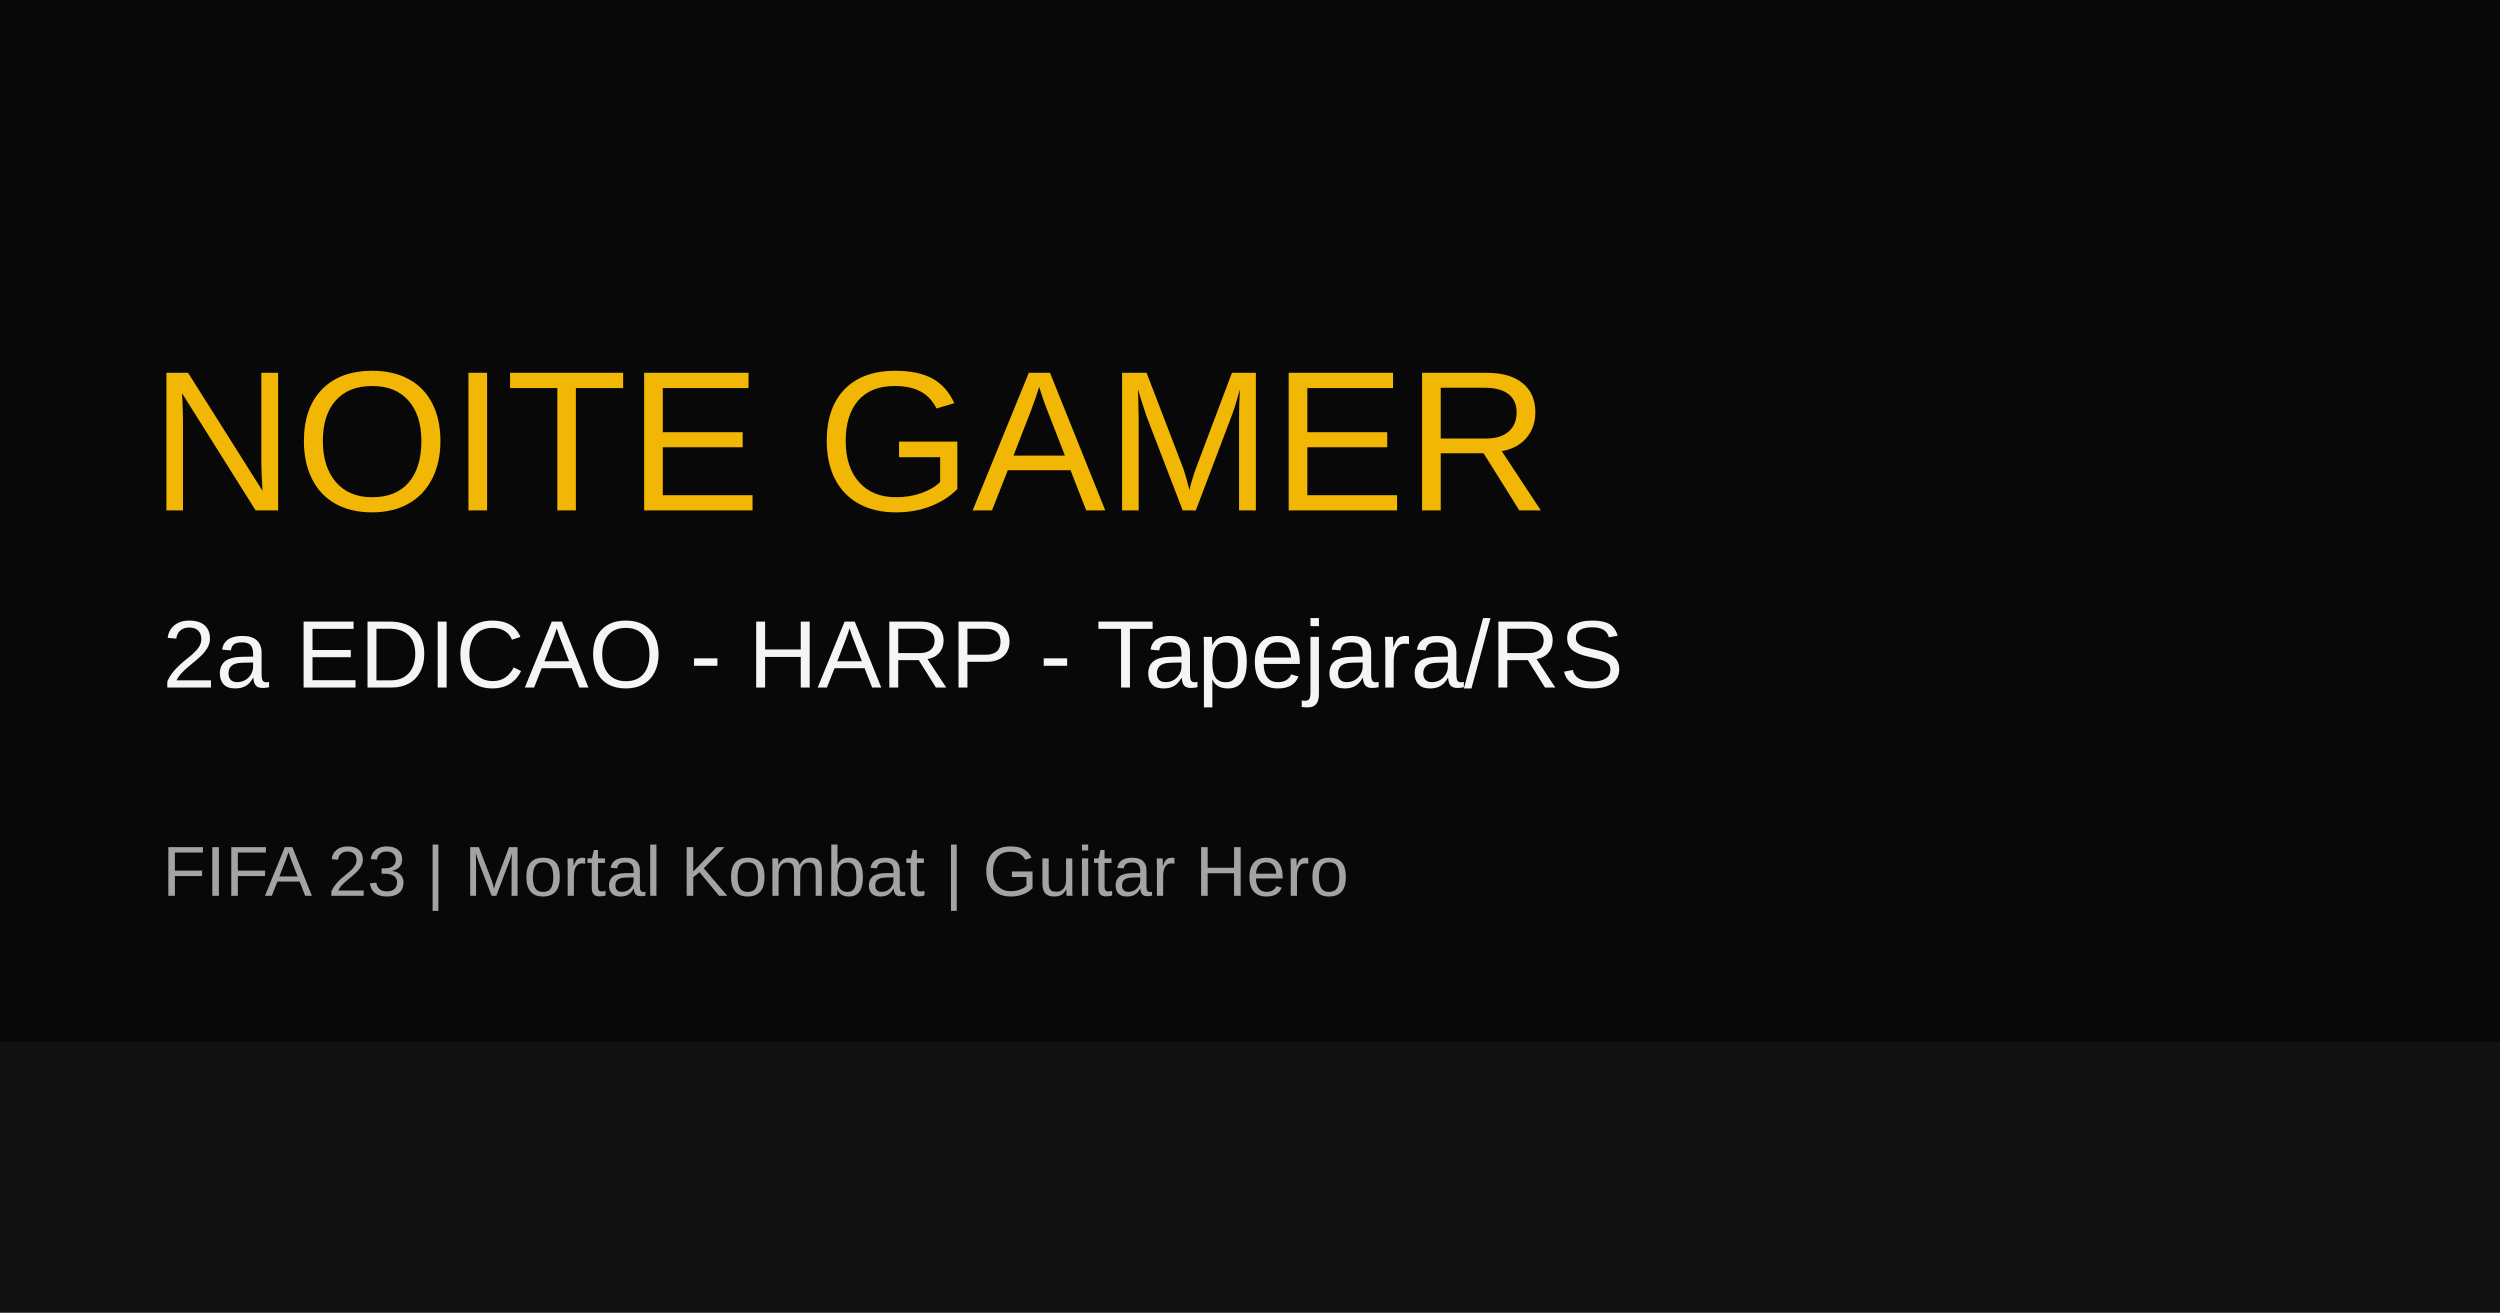
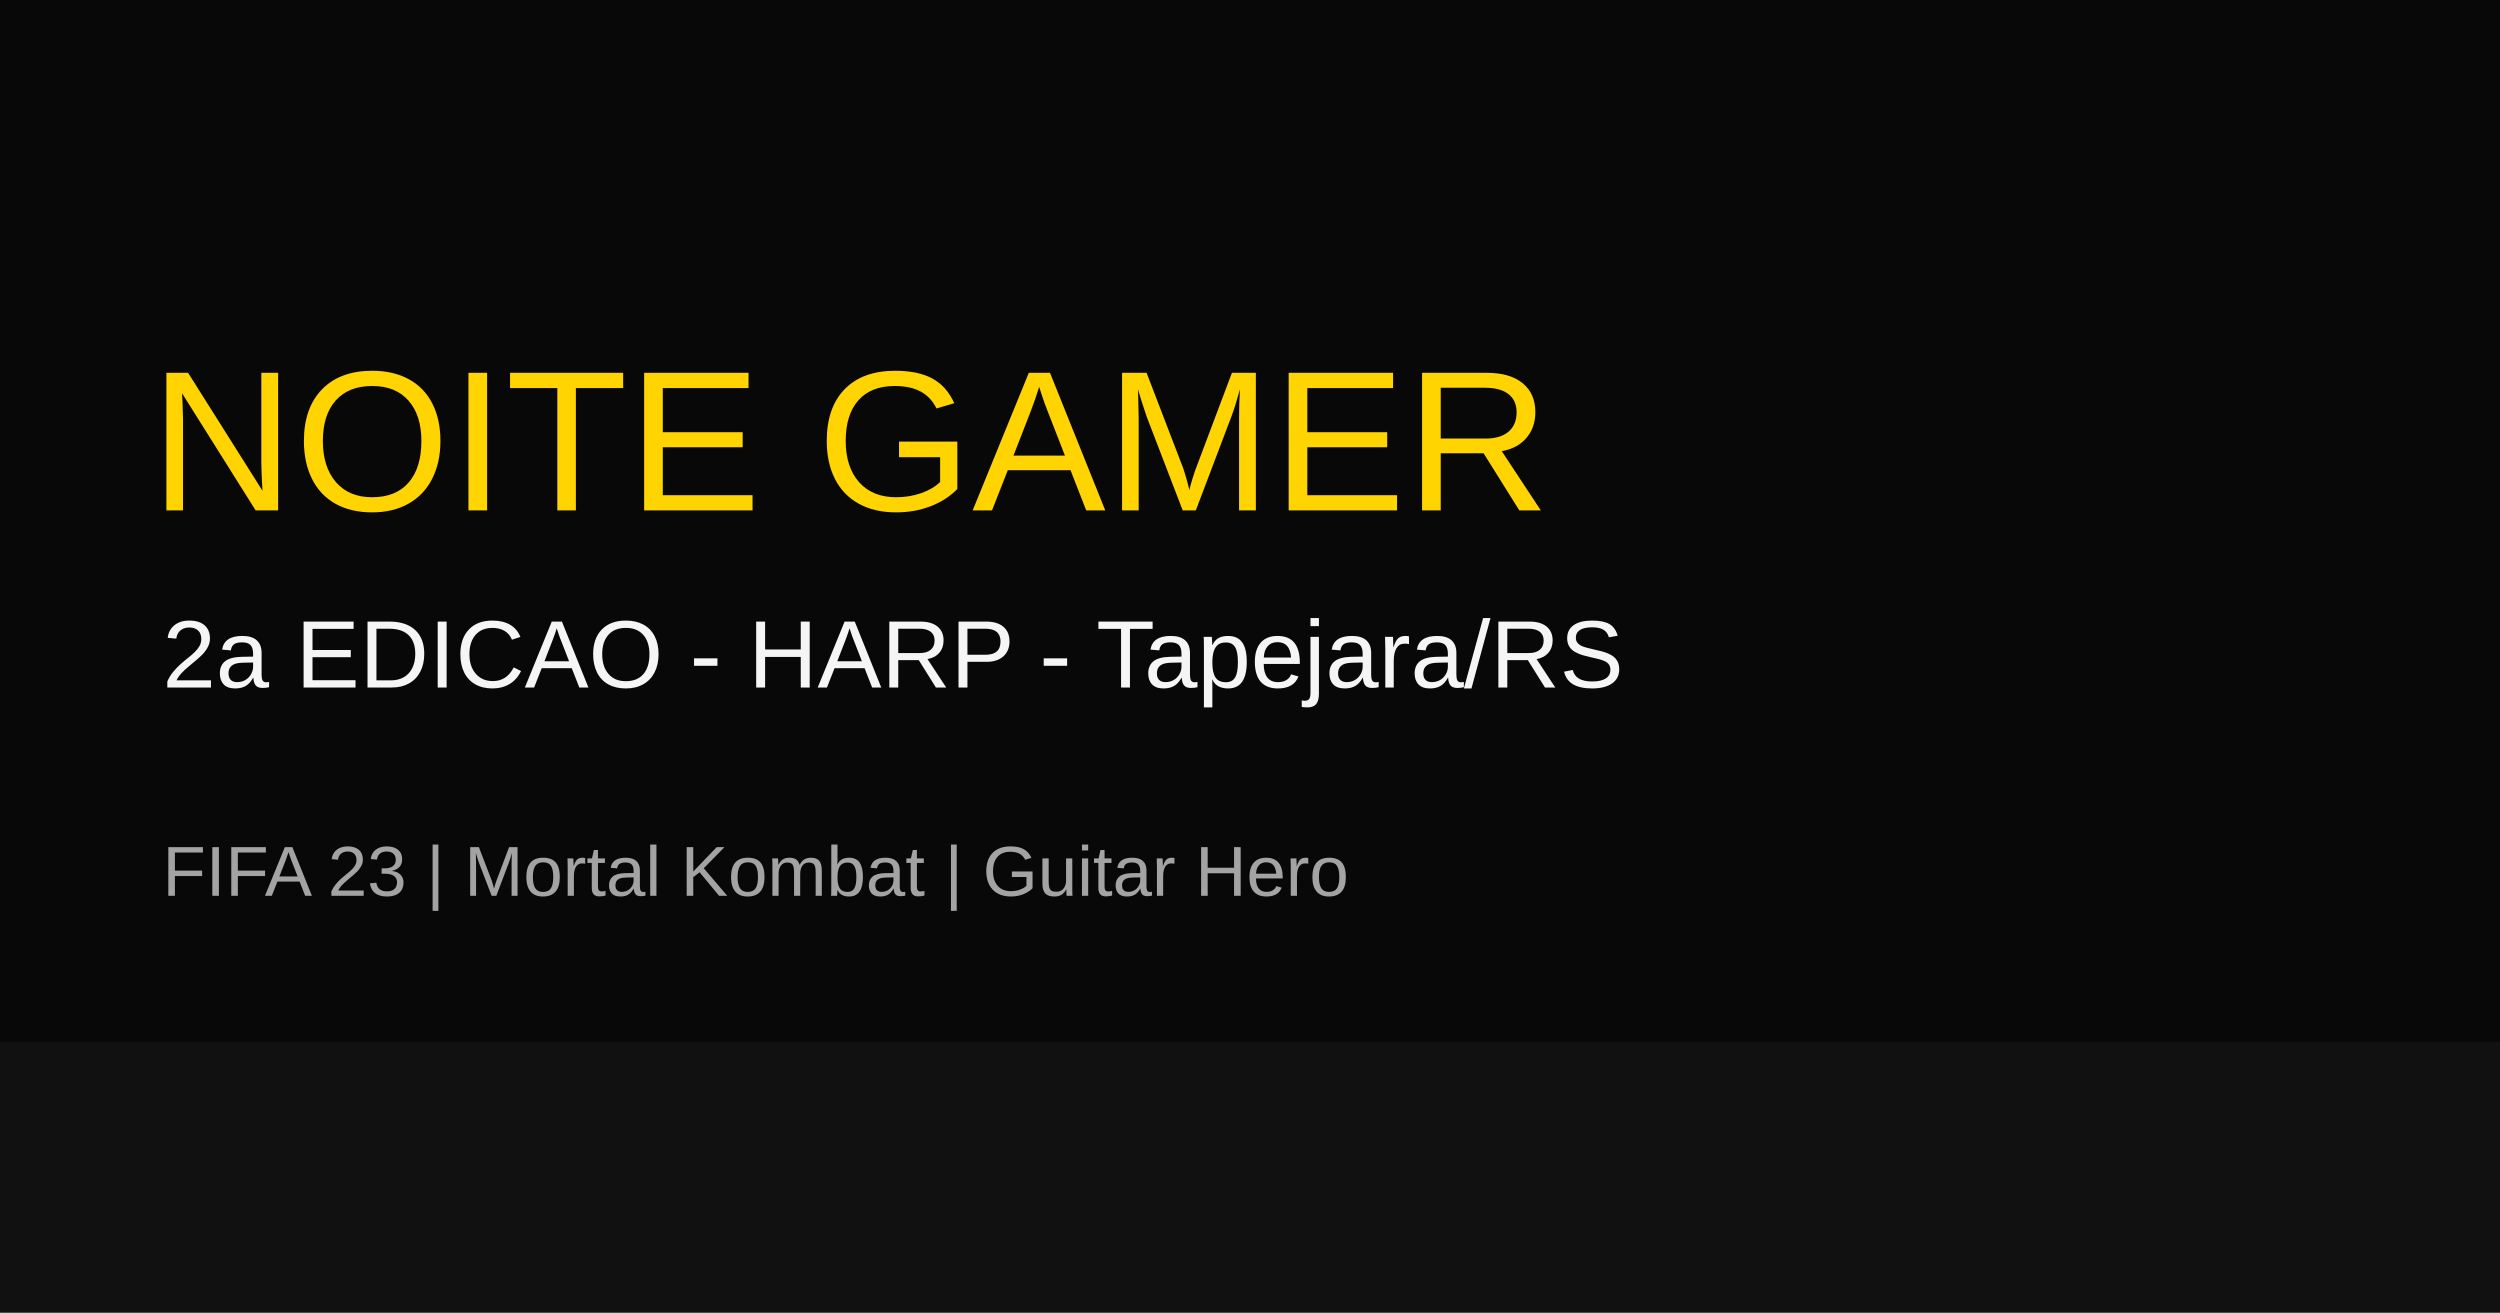
<svg xmlns="http://www.w3.org/2000/svg" viewBox="0 0 1200 630">
  <rect width="1200" height="630" fill="#080808" />
  <path d="M0 500h1200v130H0z" fill="#111111" />
-   <text x="72" y="245" fill="#F2B705" font-family="Arial Black, Arial" font-size="96">NOITE GAMER</text>
+   <text x="72" y="245" fill="#FFD400" font-family="Arial Black, Arial" font-size="96">NOITE GAMER</text>
  <text x="78" y="330" fill="#F5F5F5" font-family="Arial" font-size="46">2a EDICAO - HARP - Tapejara/RS</text>
  <text x="78" y="430" fill="#A3A3A3" font-family="Arial" font-size="34">FIFA 23 | Mortal Kombat | Guitar Hero</text>
</svg>
